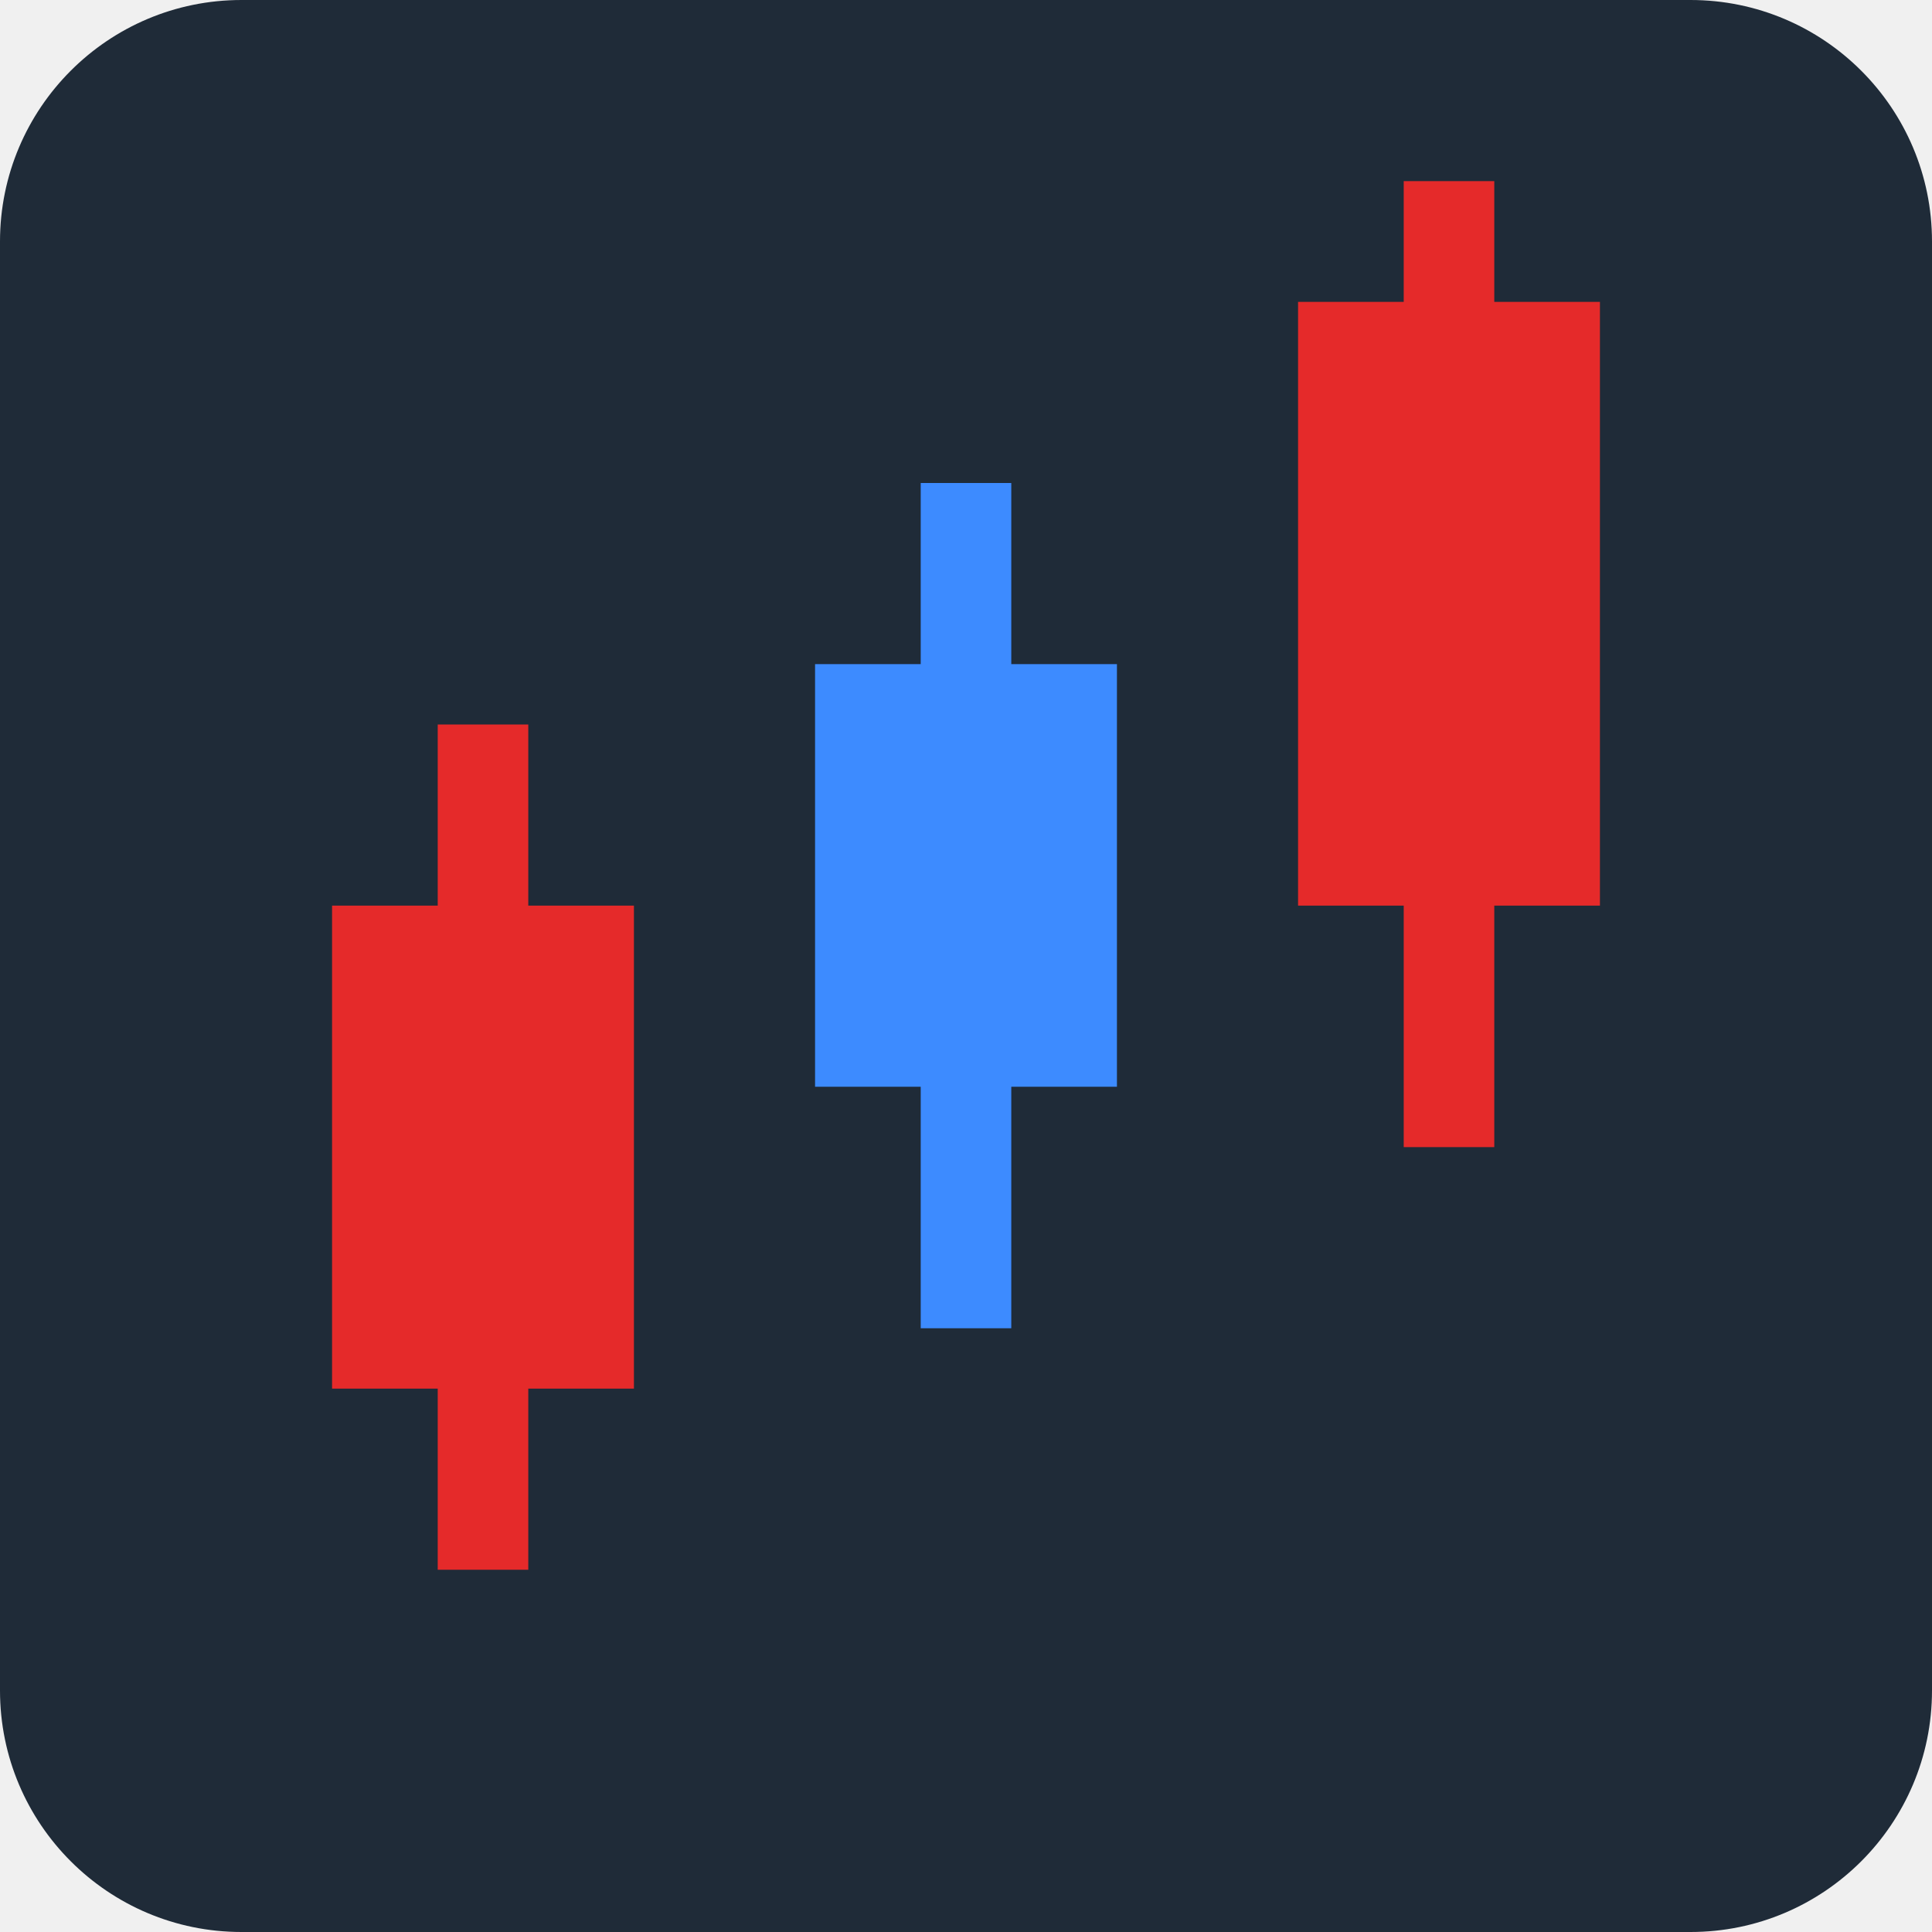
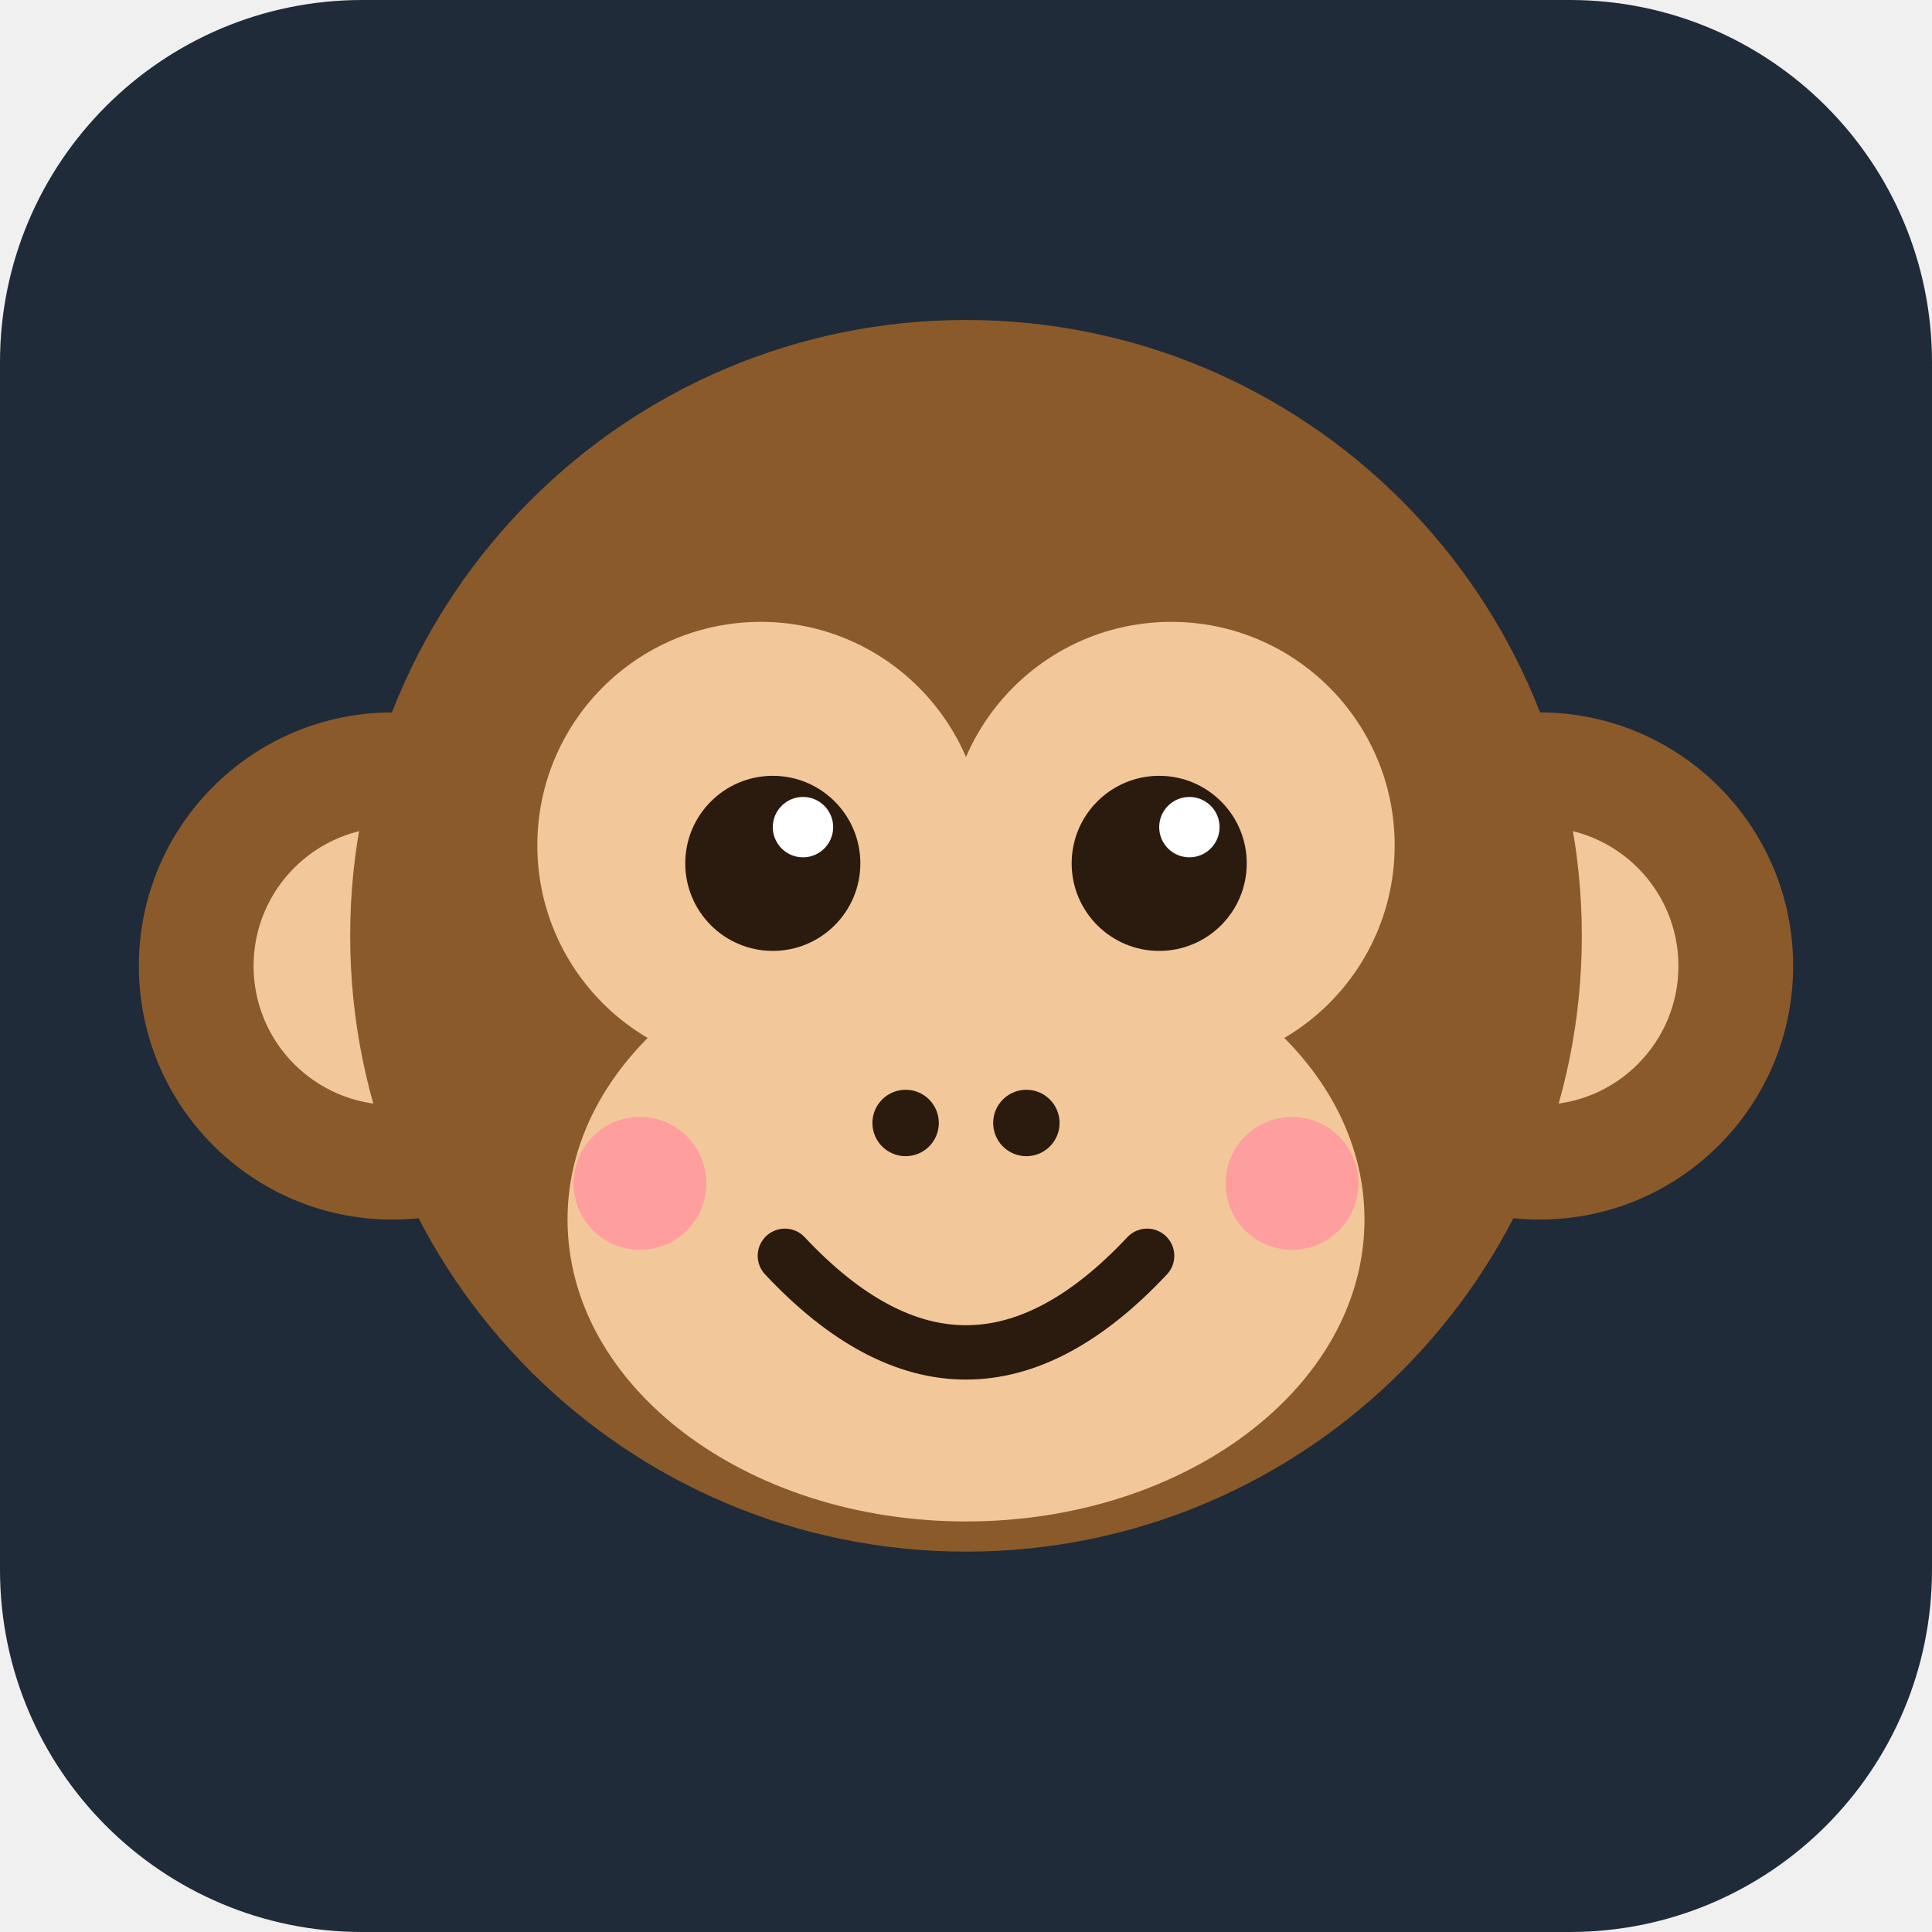
<svg xmlns="http://www.w3.org/2000/svg" viewBox="0 0 32 32">
-   <rect width="32" height="32" rx="4" fill="#1f2b38" />
-   <rect x="7.25" y="12" width="1.5" height="14" fill="#e52a2a" />
-   <rect x="5.5" y="15" width="5" height="8" fill="#e52a2a" />
-   <rect x="15.25" y="8" width="1.5" height="14" fill="#3d8bff" />
-   <rect x="13.5" y="11" width="5" height="7" fill="#3d8bff" />
-   <rect x="23.25" y="3" width="1.5" height="16" fill="#e52a2a" />
-   <rect x="21.5" y="5" width="5" height="10" fill="#e52a2a" />
+   <rect width="32" height="32" rx="6" fill="#1f2b38" />
+   <circle cx="6.5" cy="16" r="4.2" fill="#8b5a2b" />
+   <circle cx="25.5" cy="16" r="4.2" fill="#8b5a2b" />
+   <circle cx="6.5" cy="16" r="2.3" fill="#f2c79a" />
+   <circle cx="25.5" cy="16" r="2.3" fill="#f2c79a" />
+   <circle cx="16" cy="15.5" r="10.2" fill="#8b5a2b" />
+   <circle cx="12.6" cy="14" r="3.7" fill="#f2c79a" />
+   <circle cx="19.4" cy="14" r="3.7" fill="#f2c79a" />
+   <ellipse cx="16" cy="20.2" rx="6.6" ry="5" fill="#f2c79a" />
+   <circle cx="12.8" cy="14.3" r="1.45" fill="#2b1a0e" />
+   <circle cx="19.2" cy="14.3" r="1.45" fill="#2b1a0e" />
+   <circle cx="13.3" cy="13.7" r="0.5" fill="#ffffff" />
+   <circle cx="19.7" cy="13.7" r="0.5" fill="#ffffff" />
+   <circle cx="15" cy="18.6" r="0.55" fill="#2b1a0e" />
+   <circle cx="17" cy="18.6" r="0.55" fill="#2b1a0e" />
+   <circle cx="10.6" cy="19.6" r="1.1" fill="#ff9e9e" />
+   <circle cx="21.4" cy="19.6" r="1.1" fill="#ff9e9e" />
+   <path d="M13 20.8 Q16 24 19 20.8" stroke="#2b1a0e" stroke-width="0.9" fill="none" stroke-linecap="round" />
</svg>
